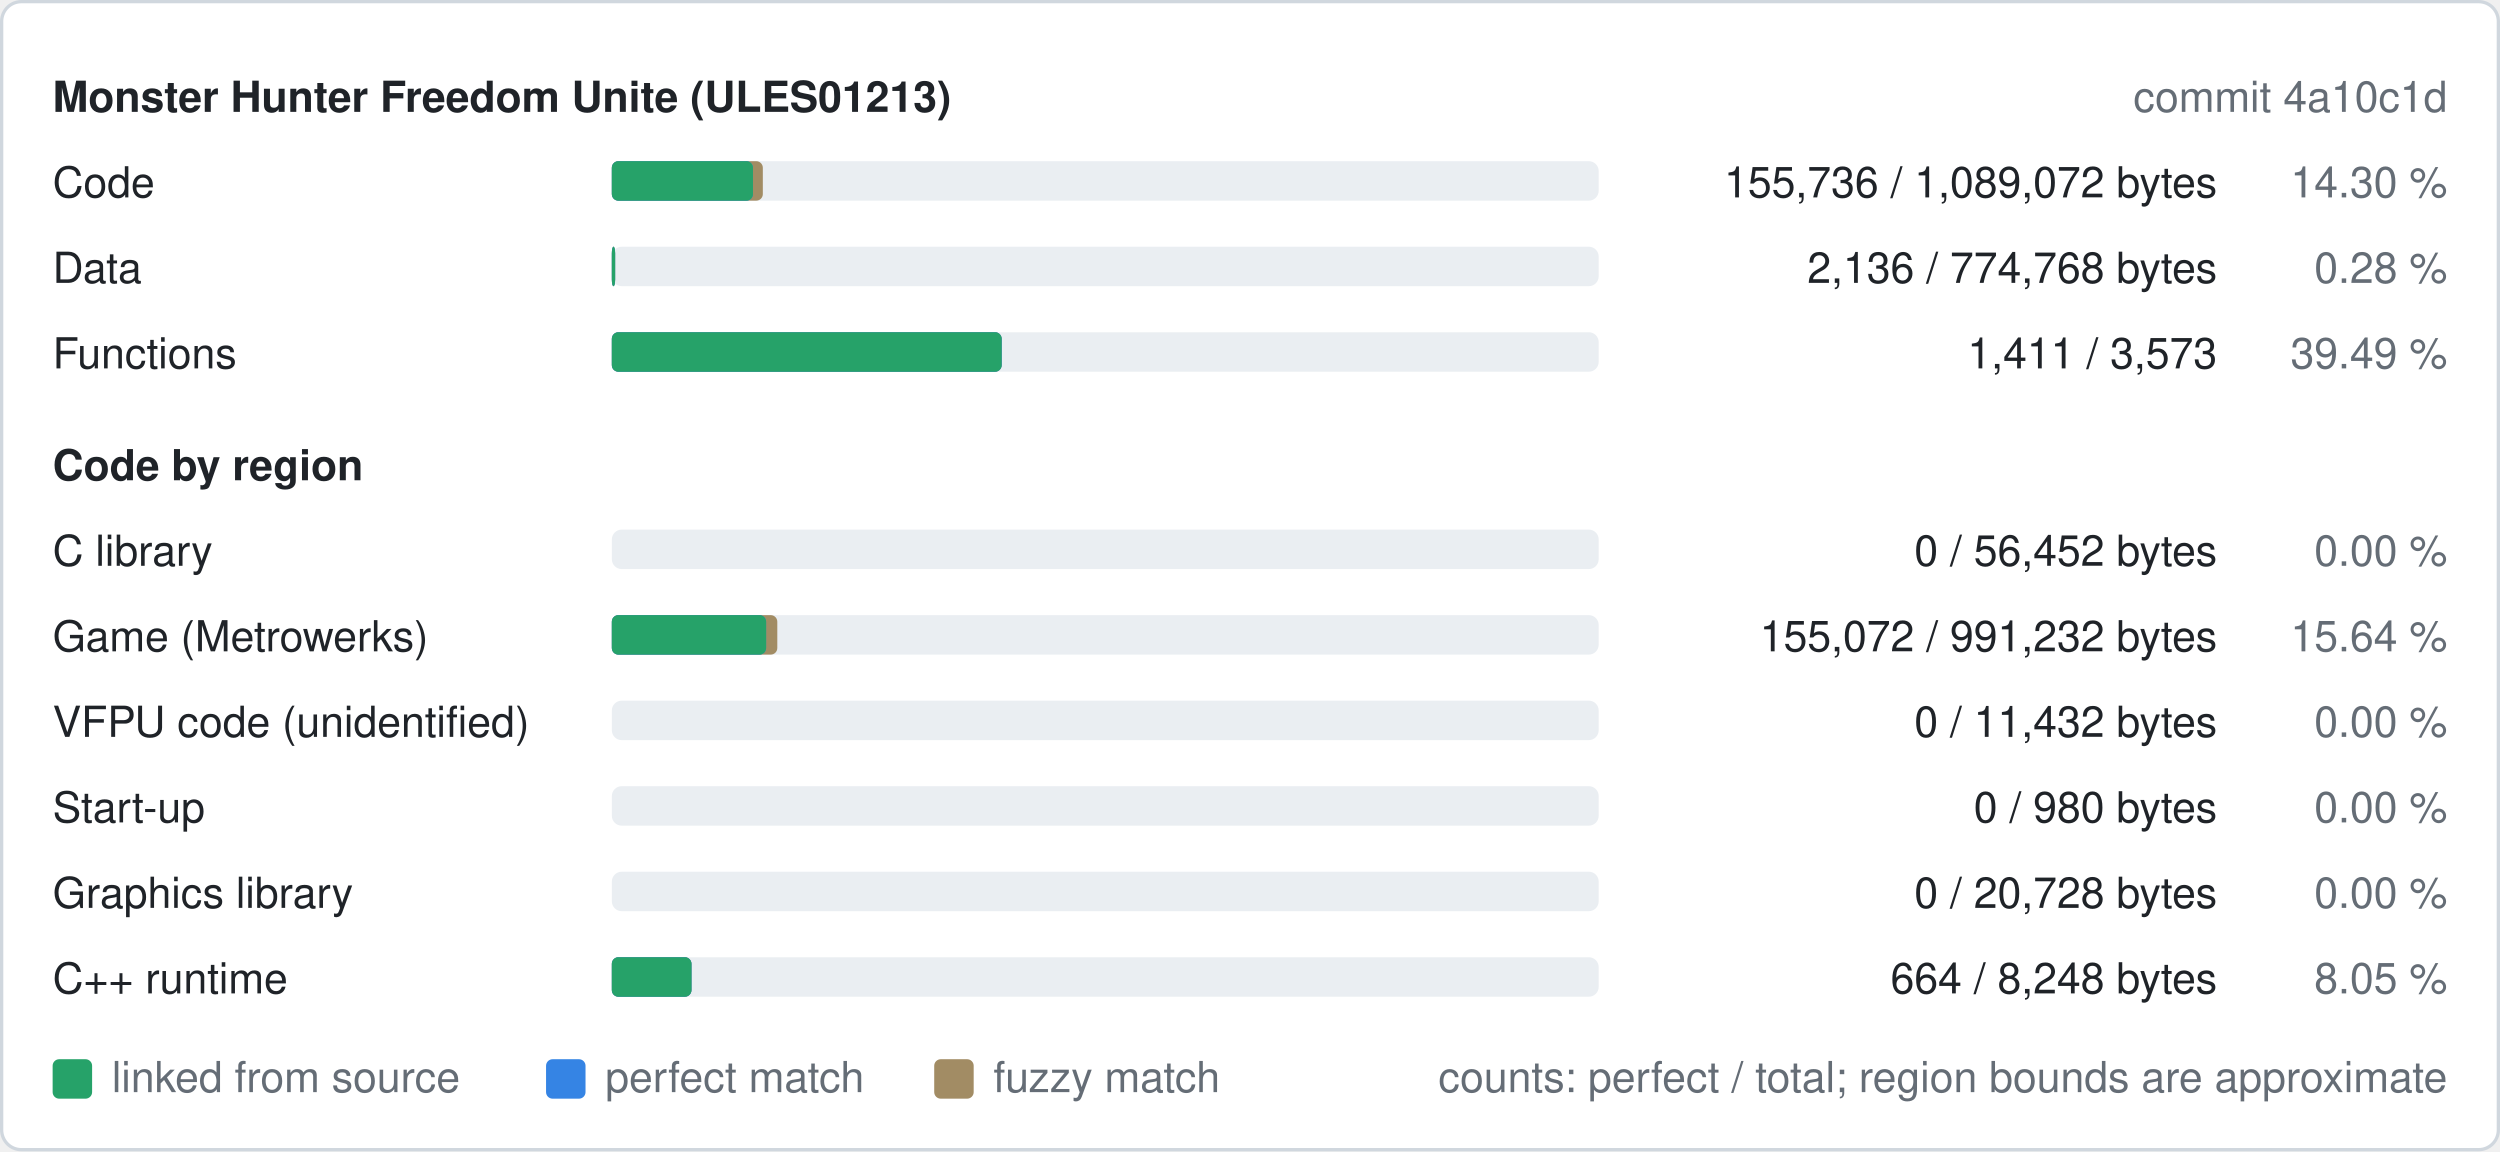
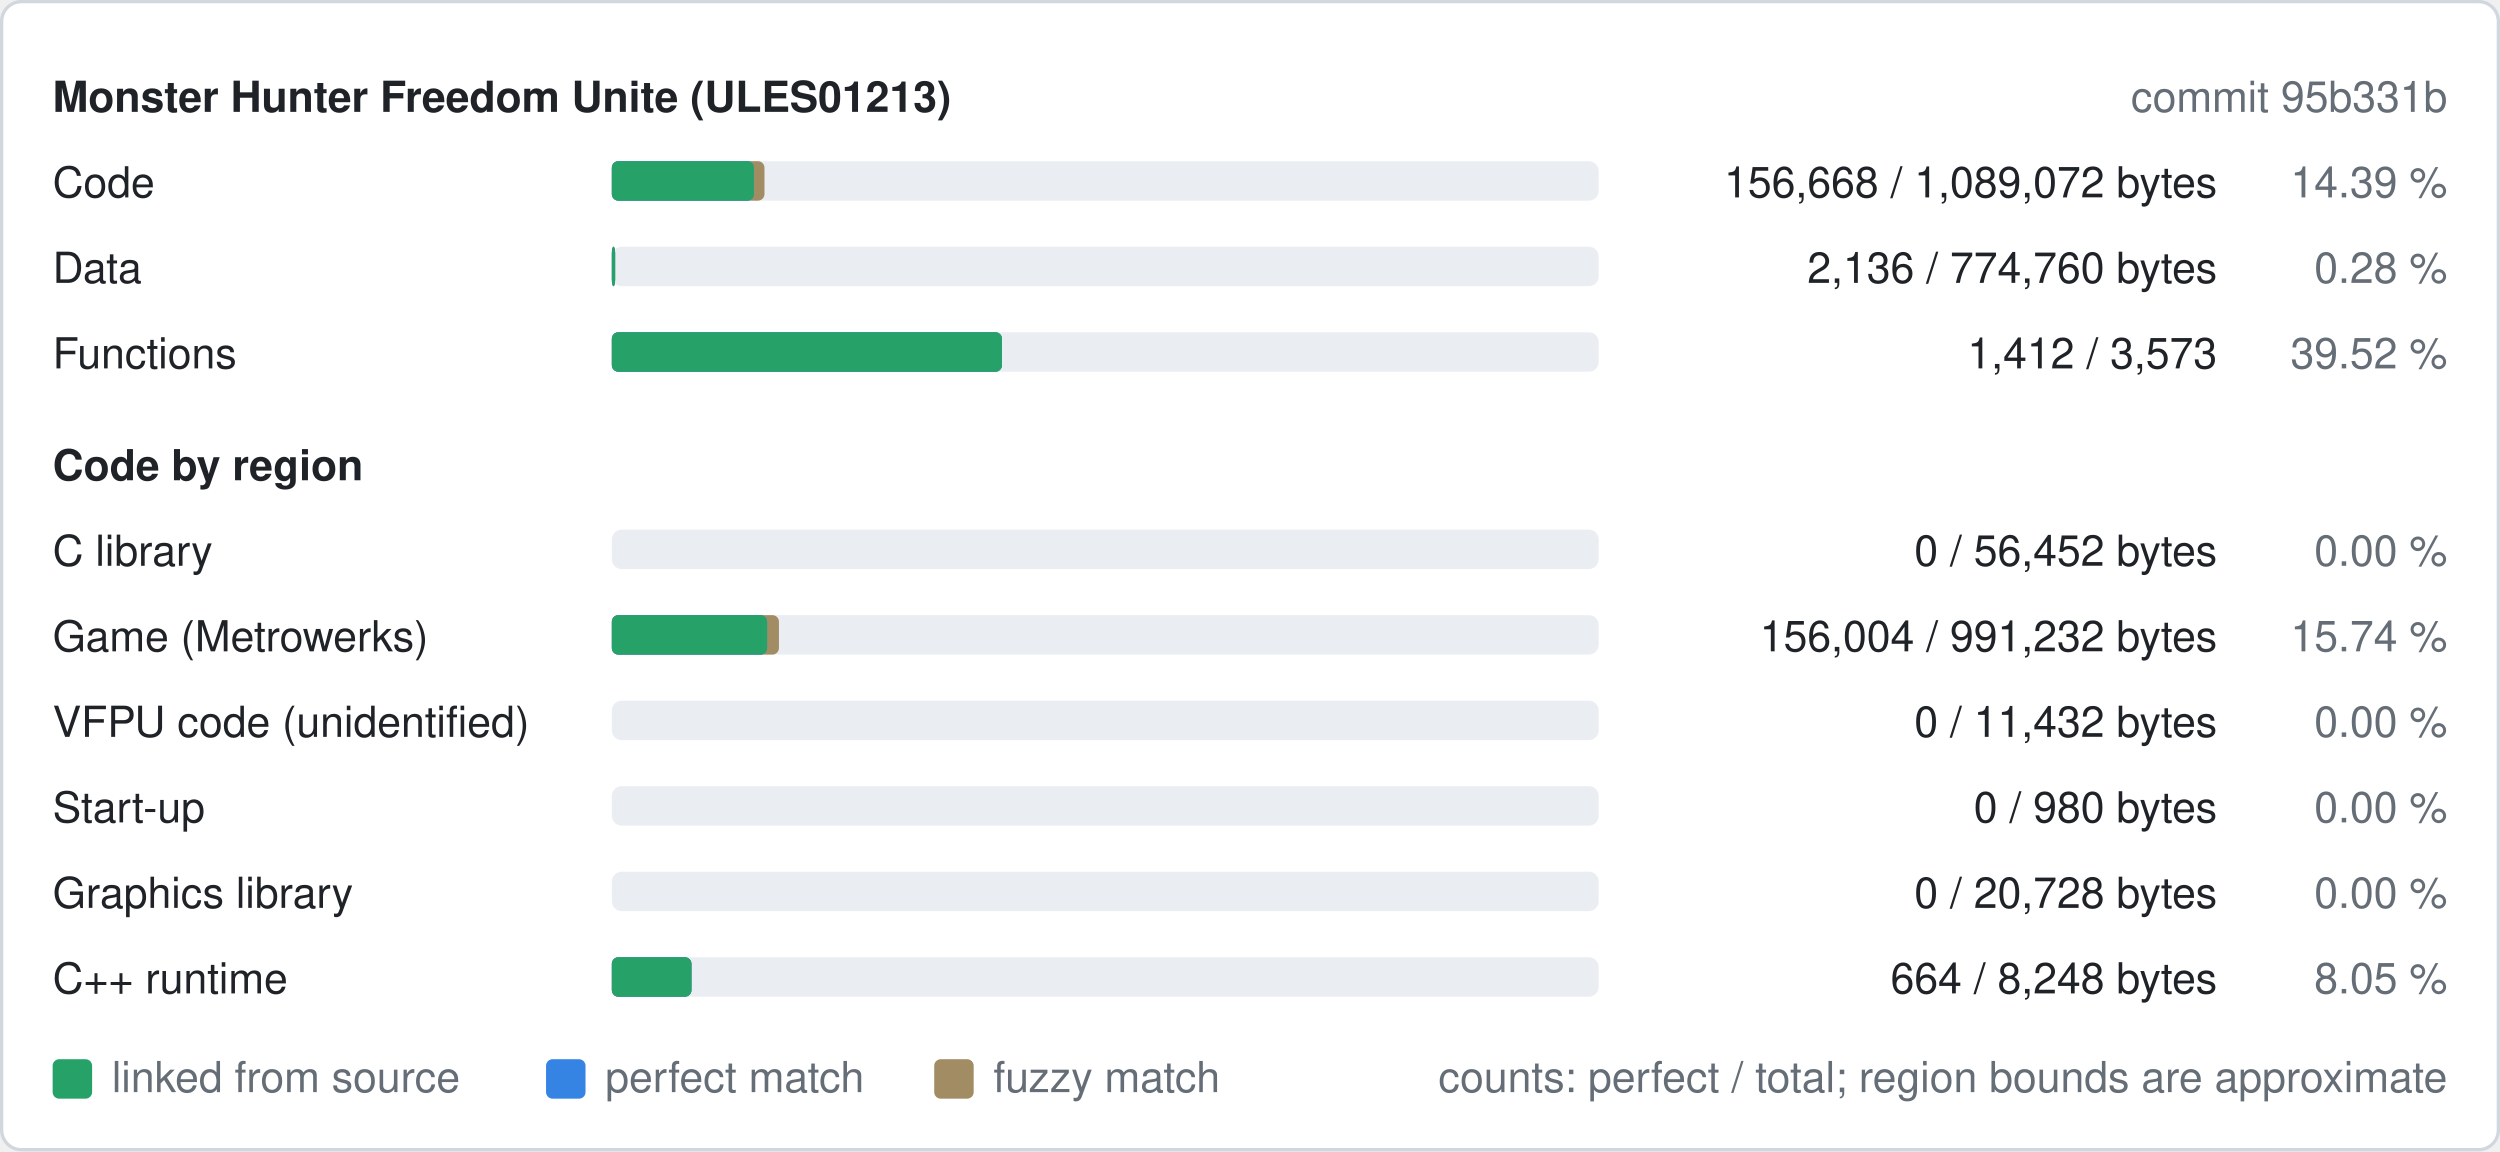
<svg xmlns="http://www.w3.org/2000/svg" width="760" height="350" viewBox="0 0 760 350" role="img" aria-label="Decompilation progress of ULES01213">
  <style>
text{font-family:-apple-system,BlinkMacSystemFont,"Segoe UI",Helvetica,Arial,sans-serif;font-size:13px}
.b{font-weight:600}
.bg{fill:#ffffff;stroke:#d0d7de}.t{fill:#1f2328}.m{fill:#656d76}.track{fill:#eaeef2}.fuzzy{fill:#a28c64}.perfect{fill:#3584e4}.linked{fill:#26a269}
@media (prefers-color-scheme: dark){.bg{fill:#0d1117;stroke:#30363d}.t{fill:#e6edf3}.m{fill:#8d96a0}.track{fill:#21262d}.fuzzy{fill:#a28c64}.perfect{fill:#3584e4}.linked{fill:#2ec27e}}
</style>
  <rect class="bg" x="0.5" y="0.5" width="759" height="349" rx="6" />
  <text class="t b" x="16" y="34">Monster Hunter Freedom Unite (ULES01213)</text>
-   <text class="m" x="744" y="34" text-anchor="end">commit 4a10c1d</text>
+   <text class="m" x="744" y="34" text-anchor="end">commit 95b331b</text>
  <text class="t" x="16" y="60">Code</text>
  <rect class="track" x="186" y="49" width="300" height="12" rx="3" />
-   <rect class="fuzzy" x="186" y="49" width="45.9" height="12" rx="2" />
-   <rect class="perfect" x="186" y="49" width="42.9" height="12" rx="2" />
-   <rect class="linked" x="186" y="49" width="42.9" height="12" rx="2" />
-   <text class="t" x="674" y="60" text-anchor="end">155,736 / 1,089,072 bytes</text>
-   <text class="m" x="744" y="60" text-anchor="end">14.30 %</text>
+   <rect class="fuzzy" x="186" y="49" width="46.4" height="12" rx="2" />
+   <rect class="perfect" x="186" y="49" width="43.2" height="12" rx="2" />
+   <rect class="linked" x="186" y="49" width="43.2" height="12" rx="2" />
+   <text class="t" x="674" y="60" text-anchor="end">156,668 / 1,089,072 bytes</text>
+   <text class="m" x="744" y="60" text-anchor="end">14.39 %</text>
  <text class="t" x="16" y="86">Data</text>
  <rect class="track" x="186" y="75" width="300" height="12" rx="3" />
  <rect class="fuzzy" x="186" y="75" width="1.0" height="12" rx="2" />
  <rect class="perfect" x="186" y="75" width="1.0" height="12" rx="2" />
  <rect class="linked" x="186" y="75" width="1.0" height="12" rx="2" />
-   <text class="t" x="674" y="86" text-anchor="end">2,136 / 774,768 bytes</text>
+   <text class="t" x="674" y="86" text-anchor="end">2,136 / 774,760 bytes</text>
  <text class="m" x="744" y="86" text-anchor="end">0.28 %</text>
  <text class="t" x="16" y="112">Functions</text>
  <rect class="track" x="186" y="101" width="300" height="12" rx="3" />
-   <rect class="fuzzy" x="186" y="101" width="118.5" height="12" rx="2" />
-   <rect class="perfect" x="186" y="101" width="118.5" height="12" rx="2" />
-   <rect class="linked" x="186" y="101" width="118.5" height="12" rx="2" />
-   <text class="t" x="674" y="112" text-anchor="end">1,411 / 3,573</text>
-   <text class="m" x="744" y="112" text-anchor="end">39.49 %</text>
+   <rect class="fuzzy" x="186" y="101" width="118.6" height="12" rx="2" />
+   <rect class="perfect" x="186" y="101" width="118.6" height="12" rx="2" />
+   <rect class="linked" x="186" y="101" width="118.6" height="12" rx="2" />
+   <text class="t" x="674" y="112" text-anchor="end">1,412 / 3,573</text>
+   <text class="m" x="744" y="112" text-anchor="end">39.52 %</text>
  <text class="t b" x="16" y="146">Code by region</text>
  <text class="t" x="16" y="172">C library</text>
  <rect class="track" x="186" y="161" width="300" height="12" rx="3" />
  <text class="t" x="674" y="172" text-anchor="end">0 / 56,452 bytes</text>
  <text class="m" x="744" y="172" text-anchor="end">0.00 %</text>
  <text class="t" x="16" y="198">Game (Metrowerks)</text>
  <rect class="track" x="186" y="187" width="300" height="12" rx="3" />
-   <rect class="fuzzy" x="186" y="187" width="50.3" height="12" rx="2" />
-   <rect class="perfect" x="186" y="187" width="46.9" height="12" rx="2" />
-   <rect class="linked" x="186" y="187" width="46.9" height="12" rx="2" />
-   <text class="t" x="674" y="198" text-anchor="end">155,072 / 991,232 bytes</text>
-   <text class="m" x="744" y="198" text-anchor="end">15.64 %</text>
+   <rect class="fuzzy" x="186" y="187" width="50.8" height="12" rx="2" />
+   <rect class="perfect" x="186" y="187" width="47.2" height="12" rx="2" />
+   <rect class="linked" x="186" y="187" width="47.2" height="12" rx="2" />
+   <text class="t" x="674" y="198" text-anchor="end">156,004 / 991,232 bytes</text>
+   <text class="m" x="744" y="198" text-anchor="end">15.74 %</text>
  <text class="t" x="16" y="224">VFPU code (unidentified)</text>
  <rect class="track" x="186" y="213" width="300" height="12" rx="3" />
  <text class="t" x="674" y="224" text-anchor="end">0 / 11,432 bytes</text>
  <text class="m" x="744" y="224" text-anchor="end">0.00 %</text>
  <text class="t" x="16" y="250">Start-up</text>
  <rect class="track" x="186" y="239" width="300" height="12" rx="3" />
  <text class="t" x="674" y="250" text-anchor="end">0 / 980 bytes</text>
  <text class="m" x="744" y="250" text-anchor="end">0.00 %</text>
  <text class="t" x="16" y="276">Graphics library</text>
  <rect class="track" x="186" y="265" width="300" height="12" rx="3" />
  <text class="t" x="674" y="276" text-anchor="end">0 / 20,728 bytes</text>
  <text class="m" x="744" y="276" text-anchor="end">0.00 %</text>
  <text class="t" x="16" y="302">C++ runtime</text>
  <rect class="track" x="186" y="291" width="300" height="12" rx="3" />
  <rect class="fuzzy" x="186" y="291" width="24.2" height="12" rx="2" />
  <rect class="perfect" x="186" y="291" width="24.2" height="12" rx="2" />
  <rect class="linked" x="186" y="291" width="24.2" height="12" rx="2" />
  <text class="t" x="674" y="302" text-anchor="end">664 / 8,248 bytes</text>
  <text class="m" x="744" y="302" text-anchor="end">8.05 %</text>
  <rect class="linked" x="16" y="322" width="12" height="12" rx="2" />
  <text class="m" x="34" y="332">linked from source</text>
  <rect class="perfect" x="166" y="322" width="12" height="12" rx="2" />
  <text class="m" x="184" y="332">perfect match</text>
  <rect class="fuzzy" x="284" y="322" width="12" height="12" rx="2" />
  <text class="m" x="302" y="332">fuzzy match</text>
  <text class="m" x="744" y="332" text-anchor="end">counts: perfect / total; region bounds are approximate</text>
</svg>
